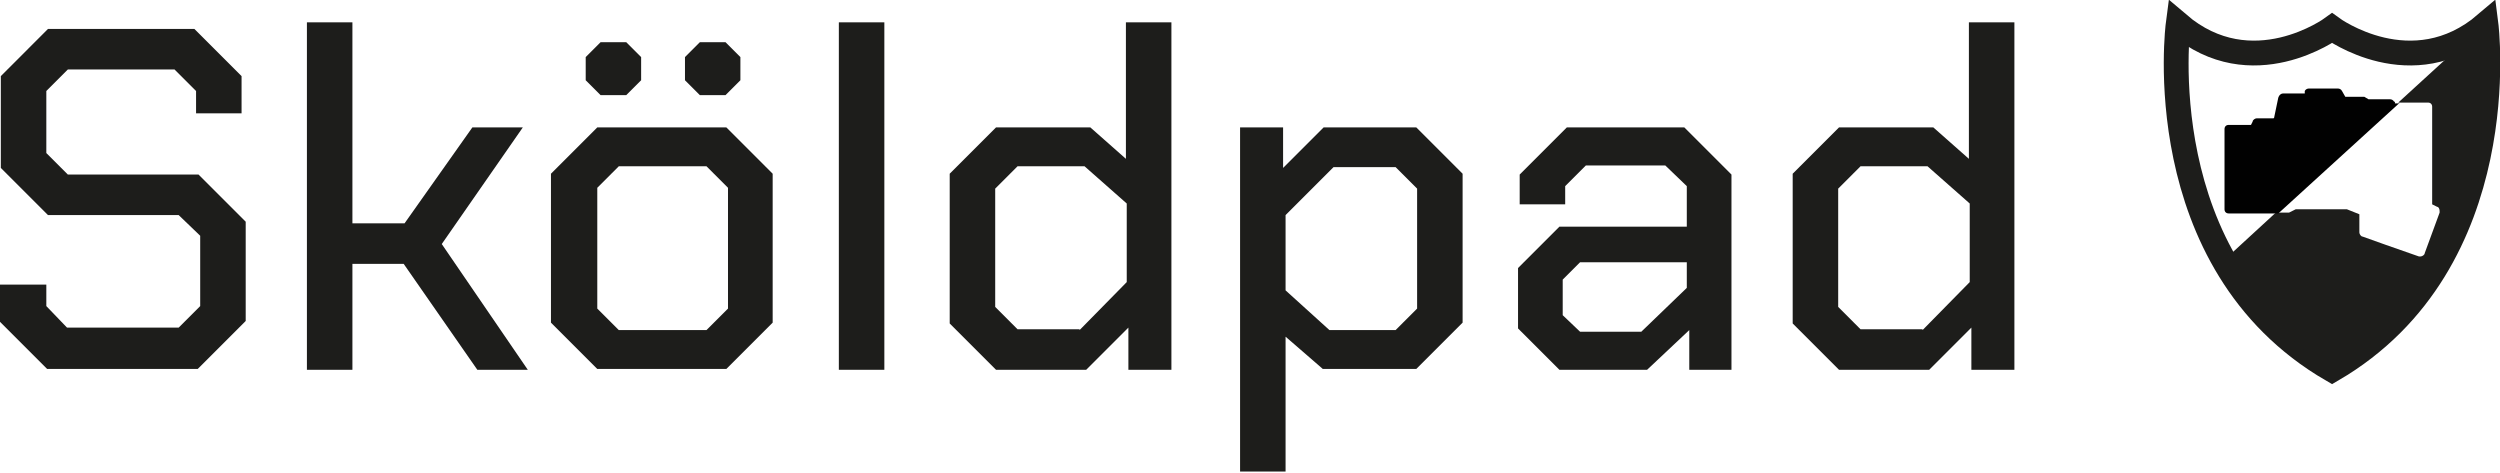
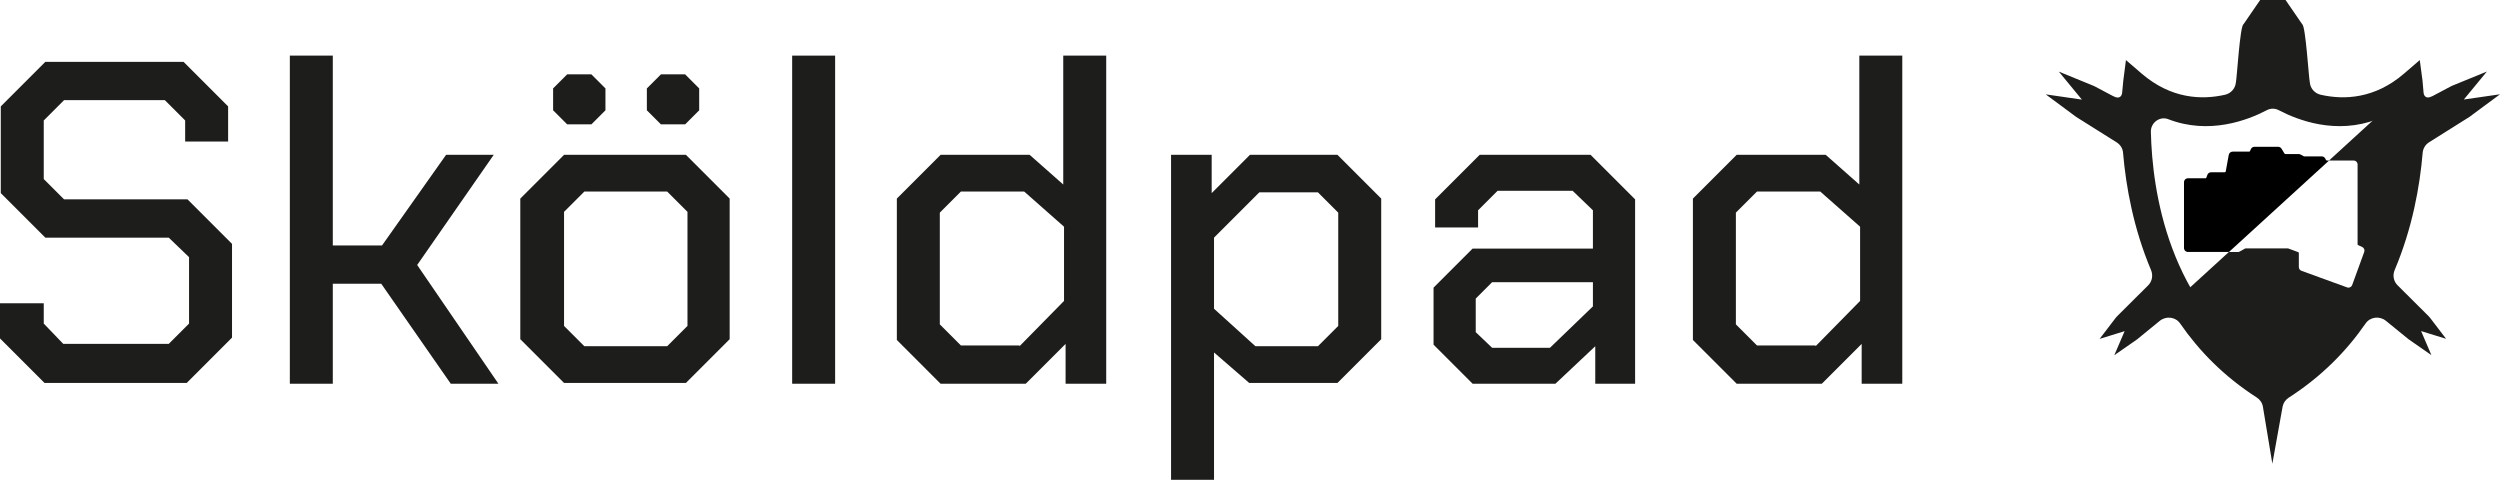
- <svg xmlns="http://www.w3.org/2000/svg" id="Lager_1" version="1.1" viewBox="0 0 302.2 57.1">
+ <svg xmlns="http://www.w3.org/2000/svg" id="Lager_1" data-name="Lager 1" width="112.89mm" height="21.67mm" viewBox="0 0 320.01 61.41">
  <g>
-     <path d="M0,38.9v-4.5h5.6v2.6l2.5,2.6h13.5l2.6-2.6v-8.5l-2.6-2.5H5.8L.1,20.3v-11.1L5.8,3.5h17.7l5.7,5.7v4.5h-5.5v-2.7l-2.6-2.6h-12.9l-2.6,2.6v7.5l2.6,2.6h15.8l5.7,5.7v12l-5.8,5.8H5.7l-5.7-5.7Z" fill="#1d1d1b" />
-     <path d="M37.1,2.7h5.5v24.3h6.3l8.2-11.6h6.1l-9.8,14.1,10.4,15.2h-6.1l-8.9-12.8h-6.2v12.8h-5.5V2.7Z" fill="#1d1d1b" />
-     <path d="M66.6,39v-18l5.6-5.6h15.6l5.6,5.6v18l-5.6,5.6h-15.6l-5.6-5.6ZM70.8,9.7v-2.8l1.8-1.8h3.1l1.8,1.8v2.8l-1.8,1.8h-3.1l-1.8-1.8ZM85.4,39.9l2.6-2.6v-14.6l-2.6-2.6h-10.6l-2.6,2.6v14.6l2.6,2.6h10.6ZM82.8,9.7v-2.8l1.8-1.8h3.1l1.8,1.8v2.8l-1.8,1.8h-3.1l-1.8-1.8Z" fill="#1d1d1b" />
-     <path d="M101.4,2.7h5.5v42h-5.5V2.7Z" fill="#1d1d1b" />
-     <path d="M114.8,39v-18l5.6-5.6h11.4l4.3,3.8V2.7h5.5v42h-5.2v-5.1l-5.1,5.1h-10.9l-5.6-5.6ZM130.5,39.9l5.7-5.8v-9.5l-5.1-4.5h-8.1l-2.7,2.7v14.3l2.7,2.7h7.5Z" fill="#1d1d1b" />
-     <path d="M149.9,15.4h5.2v4.9l4.9-4.9h11.2l5.6,5.6v18l-5.6,5.6h-11.3l-4.5-3.9v16.3h-5.5V15.4ZM168.7,39.9l2.6-2.6v-14.5l-2.6-2.6h-7.5l-5.8,5.8v9.1l5.3,4.8h7.9Z" fill="#1d1d1b" />
-     <path d="M183.5,39.6v-7.2l5-5h15.4v-4.9l-2.6-2.5h-9.6l-2.5,2.5v2.2h-5.5v-3.6l5.7-5.7h14.2l5.7,5.7v23.6h-5.1v-4.8l-5.1,4.8h-10.6l-5-5ZM198.4,40.1l5.5-5.3v-3.1h-12.9l-2.1,2.1v4.3l2.1,2h7.3Z" fill="#1d1d1b" />
-     <path d="M216.7,39v-18l5.6-5.6h11.4l4.3,3.8V2.7h5.5v42h-5.2v-5.1l-5.1,5.1h-10.9l-5.6-5.6ZM232.4,39.9l5.7-5.8v-9.5l-5.1-4.5h-8.1l-2.7,2.7v14.3l2.7,2.7h7.5Z" fill="#1d1d1b" />
+     <path d="M0,43.31v-4.5h5.6v2.6l2.5,2.6h13.5l2.6-2.6v-8.5l-2.6-2.5H5.8L.1,24.71v-11.1l5.7-5.7h17.7l5.7,5.7v4.5h-5.5v-2.7l-2.6-2.6h-12.9l-2.6,2.6v7.5l2.6,2.6h15.8l5.7,5.7v12l-5.8,5.8H5.7s-5.7-5.7-5.7-5.7Z" style="fill: #1d1d1b;" />
+     <path d="M37.1,7.11h5.5v24.3h6.3l8.2-11.6h6.1l-9.8,14.1,10.4,15.2h-6.1l-8.9-12.8h-6.2v12.8h-5.5s0-42,0-42Z" style="fill: #1d1d1b;" />
+     <path d="M66.6,43.41v-18l5.6-5.6h15.6l5.6,5.6v18l-5.6,5.6h-15.6l-5.6-5.6ZM70.8,14.11v-2.8l1.8-1.8h3.1l1.8,1.8v2.8l-1.8,1.8h-3.1l-1.8-1.8ZM85.4,44.31l2.6-2.6v-14.6l-2.6-2.6h-10.6l-2.6,2.6v14.6l2.6,2.6h10.6ZM82.8,14.11v-2.8l1.8-1.8h3.1l1.8,1.8v2.8l-1.8,1.8h-3.1l-1.8-1.8Z" style="fill: #1d1d1b;" />
+     <path d="M101.4,7.11h5.5v42h-5.5V7.11Z" style="fill: #1d1d1b;" />
+     <path d="M114.8,43.41v-18l5.6-5.6h11.4l4.3,3.8V7.11h5.5v42h-5.2v-5.1l-5.1,5.1h-10.9l-5.6-5.6v-.1ZM130.5,44.31l5.7-5.8v-9.5l-5.1-4.5h-8.1l-2.7,2.7v14.3l2.7,2.7h7.5v.1Z" style="fill: #1d1d1b;" />
+     <path d="M149.9,19.81h5.2v4.9l4.9-4.9h11.2l5.6,5.6v18l-5.6,5.6h-11.3l-4.5-3.9v16.3h-5.5V19.81h0ZM168.7,44.31l2.6-2.6v-14.5l-2.6-2.6h-7.5l-5.8,5.8v9.1l5.3,4.8h8Z" style="fill: #1d1d1b;" />
+     <path d="M183.5,44.01v-7.2l5-5h15.4v-4.9l-2.6-2.5h-9.6l-2.5,2.5v2.2h-5.5v-3.6l5.7-5.7h14.2l5.7,5.7v23.6h-5.1v-4.8l-5.1,4.8h-10.6l-5-5v-.1ZM198.4,44.51l5.5-5.3v-3.1h-12.9l-2.1,2.1v4.3l2.1,2h7.4Z" style="fill: #1d1d1b;" />
+     <path d="M216.7,43.41v-18l5.6-5.6h11.4l4.3,3.8V7.11h5.5v42h-5.2v-5.1l-5.1,5.1h-10.9l-5.6-5.6v-.1ZM232.4,44.31l5.7-5.8v-9.5l-5.1-4.5h-8.1l-2.7,2.7v14.3l2.7,2.7h7.5v.1Z" style="fill: #1d1d1b;" />
  </g>
-   <path d="M300.5,2.9c-8.9,7.6-18.6.5-18.6.5,0,0-9.7,7.1-18.6-.5,0,0-3.8,28.8,18.6,41.8,22.3-13,18.6-41.8,18.6-41.8Z" fill="none" stroke="#1d1d1b" stroke-miterlimit="10" stroke-width="3" />
-   <path d="M300.4,2.8l-10.5,9.6h3.6s0,0,0,0c.3,0,.5.2.5.5,0,0,0,0,0,0v11.7c0,0,0,0,0,.1,0,0,0,0,0,0l.6.3s0,0,0,0c.2,0,.3.3.3.5s0,.1,0,.2c0,0,0,0,0,0,0,0,0,0,0,0l-1.8,4.9s0,0,0,0c0,.2-.3.4-.5.4s-.1,0-.2,0c0,0,0,0,0,0,0,0,0,0,0,0l-4-1.4s0,0,0,0c0,0,0,0,0,0l-2.8-1s0,0,0,0c-.2,0-.4-.3-.4-.5s0,0,0,0,0,0,0,0v-2.1c0,0,0-.1,0-.1l-1.5-.6s0,0,0,0c0,0,0,0,0,0h-6.2s0,0,0,0c0,0,0,0,0,0l-.8.4s0,0,0,0c0,0-.2,0-.3,0h-1.3l-6.2,5.7c2.8,4.9,6.9,9.5,12.9,13,21.8-12.7,18.7-40.3,18.6-41.8Z" fill="#1d1d1b" />
-   <path d="M289.9,12.5h-.3c0,0,0,0-.1,0,0,0,0,0,0,0v-.2c-.1,0-.1,0-.1,0-.1-.2-.3-.3-.5-.3h-2.6s0,0,0,0c0,0,0,0,0,0l-.5-.3s0,0,0,0c0,0,0,0,0,0,0,0-.2,0-.3,0h-1.9s0,0-.1,0c0,0,0,0,0,0l-.4-.7s0,0,0,0c-.1-.2-.3-.3-.5-.3h-3.5c-.2,0-.4.1-.5.3,0,0,0,0,0,0v.3q-.1,0-.1,0s0,0-.1,0h-2.4c-.3,0-.5.2-.6.5,0,0,0,0,0,0l-.5,2.4s0,0,0,0c0,0,0,.1-.1.1h-2c-.2,0-.5.2-.5.4,0,0,0,0,0,0l-.2.4s0,0,0,0c0,0,0,0-.1,0h-2.6s0,0,0,0c-.3,0-.5.2-.5.5,0,0,0,0,0,0v9.7s0,0,0,0c0,.3.2.5.5.5,0,0,0,0,0,0h6l14.7-13.4Z" fill="#010101" />
+   <path d="M307.29,12.16l-9.17,8.38h3.16s.03,0,.04,0c.25.02.44.22.46.46,0,.01,0,.03,0,.04v10.22c0,.05.03.09.06.1,0,0,0,0,0,0l.53.25s0,0,0,0c.18.08.29.26.29.46,0,.06-.01.12-.03.17,0,0,0,0,0,0,0,0,0,0,0,0l-1.54,4.23s0,0,0,0c-.07.2-.27.34-.48.34-.05,0-.11,0-.17-.03,0,0,0,0,0,0,0,0,0,0,0,0l-3.44-1.25s0,0,0,0c0,0,0,0,0,0l-2.41-.88s0,0,0,0c-.2-.07-.33-.27-.33-.48,0,0,0,0,0,0s0,0,0,0v-1.8s-.03-.09-.07-.1l-1.3-.48s0,0,0,0c-.01,0-.03,0-.04,0h-5.41s-.04,0-.05.01c0,0,0,0,0,0l-.7.39s0,0,0,0c-.08.04-.16.06-.25.06h-1.14l-5.43,4.96c2.45,4.27,6.03,8.3,11.25,11.34,18.95-11.06,16.33-35.14,16.18-36.4Z" style="fill: #1d1d1b;" />
+   <path d="M298.12,20.54h-.28s-.08-.03-.1-.06c0,0,0,0,0,0l-.1-.2s0,0,0,0c-.09-.17-.26-.27-.45-.27h-2.24s-.04,0-.05-.01c0,0,0,0,0,0l-.42-.23s0,0,0,0c0,0,0,0,0,0-.08-.04-.16-.06-.25-.06h-1.7s-.07-.02-.1-.05c0,0,0,0,0,0l-.38-.63s0,0,0,0c-.09-.15-.26-.25-.44-.25h-3.03c-.2,0-.38.12-.46.3,0,0,0,0,0,0l-.11.25s0,0,0,0c-.02.04-.06.07-.1.07h-2.12c-.25,0-.46.18-.5.42,0,0,0,0,0,0l-.39,2.13s0,0,0,0c0,.05-.06.09-.11.09h-1.76c-.21,0-.41.14-.48.34,0,0,0,0,0,0l-.13.36s0,0,0,0c-.02.04-.06.07-.1.07h-2.26s-.03,0-.04,0c-.25.02-.44.22-.46.46,0,.01,0,.03,0,.04v8.43s0,.03,0,.04c.02.25.22.44.46.46.01,0,.03,0,.04,0h5.26l12.82-11.71Z" />
+   <path d="M271.65,11.8c-.02.27-.17,1.02-1.17.49l-2.4-1.27c-.05-.03-.1-.05-.16-.07l-4.38-1.79,2.95,3.58-4.63-.67,3.81,2.82s.07.05.11.08l5.17,3.25c.47.3.77.78.81,1.34.37,4.32,1.33,9.67,3.58,15,.28.67.15,1.44-.36,1.95l-3.99,3.97c-.06.06-.11.12-.16.18l-2.07,2.71,3.2-.99-1.32,3.08,2.82-1.96s.07-.05.11-.08l2.89-2.36c.8-.65,2.01-.52,2.6.33,2.43,3.52,5.62,6.79,9.81,9.48.42.27.71.69.79,1.18l1.21,7.3,1.31-7.3c.09-.48.38-.9.79-1.16,4.2-2.7,7.41-5.98,9.84-9.5.59-.85,1.8-.99,2.6-.33l2.89,2.35s.07.05.11.08l2.82,1.96-1.32-3.08,3.2.99-2.07-2.71c-.05-.06-.1-.12-.16-.18l-3.99-3.97c-.51-.51-.65-1.28-.36-1.95,2.25-5.33,3.22-10.68,3.58-15,.05-.55.34-1.04.81-1.34l5.17-3.25s.07-.05.11-.08l3.81-2.82-4.63.67,2.95-3.58-4.38,1.79c-.05.02-.11.05-.16.07l-2.4,1.27c-1,.53-1.15-.21-1.17-.49l-.13-1.48-.35-2.63-2.01,1.73c-3.75,3.23-7.66,3.39-10.67,2.71-.75-.17-1.32-.79-1.39-1.56-.14-.53-.53-7.23-.98-7.47,0,0-2.13-3.1-2.13-3.1h-3.25l-2.13,3.1c-.46.21-.85,6.96-.98,7.47-.08.77-.64,1.39-1.39,1.56-3.01.68-6.91.52-10.67-2.71l-2.01-1.73-.34,2.63M291.86,47.22c-.56.37-1.31.37-1.87,0-12.42-8.3-14.5-22.73-14.67-30.36-.03-1.16,1.14-2.04,2.23-1.61,5.24,2.03,10.19.12,12.62-1.16.48-.25,1.03-.25,1.51,0,2.43,1.28,7.37,3.19,12.62,1.16,1.09-.42,2.25.45,2.23,1.62-.17,7.64-2.25,22.07-14.67,30.36Z" style="fill: #1d1d1b;" />
</svg>
